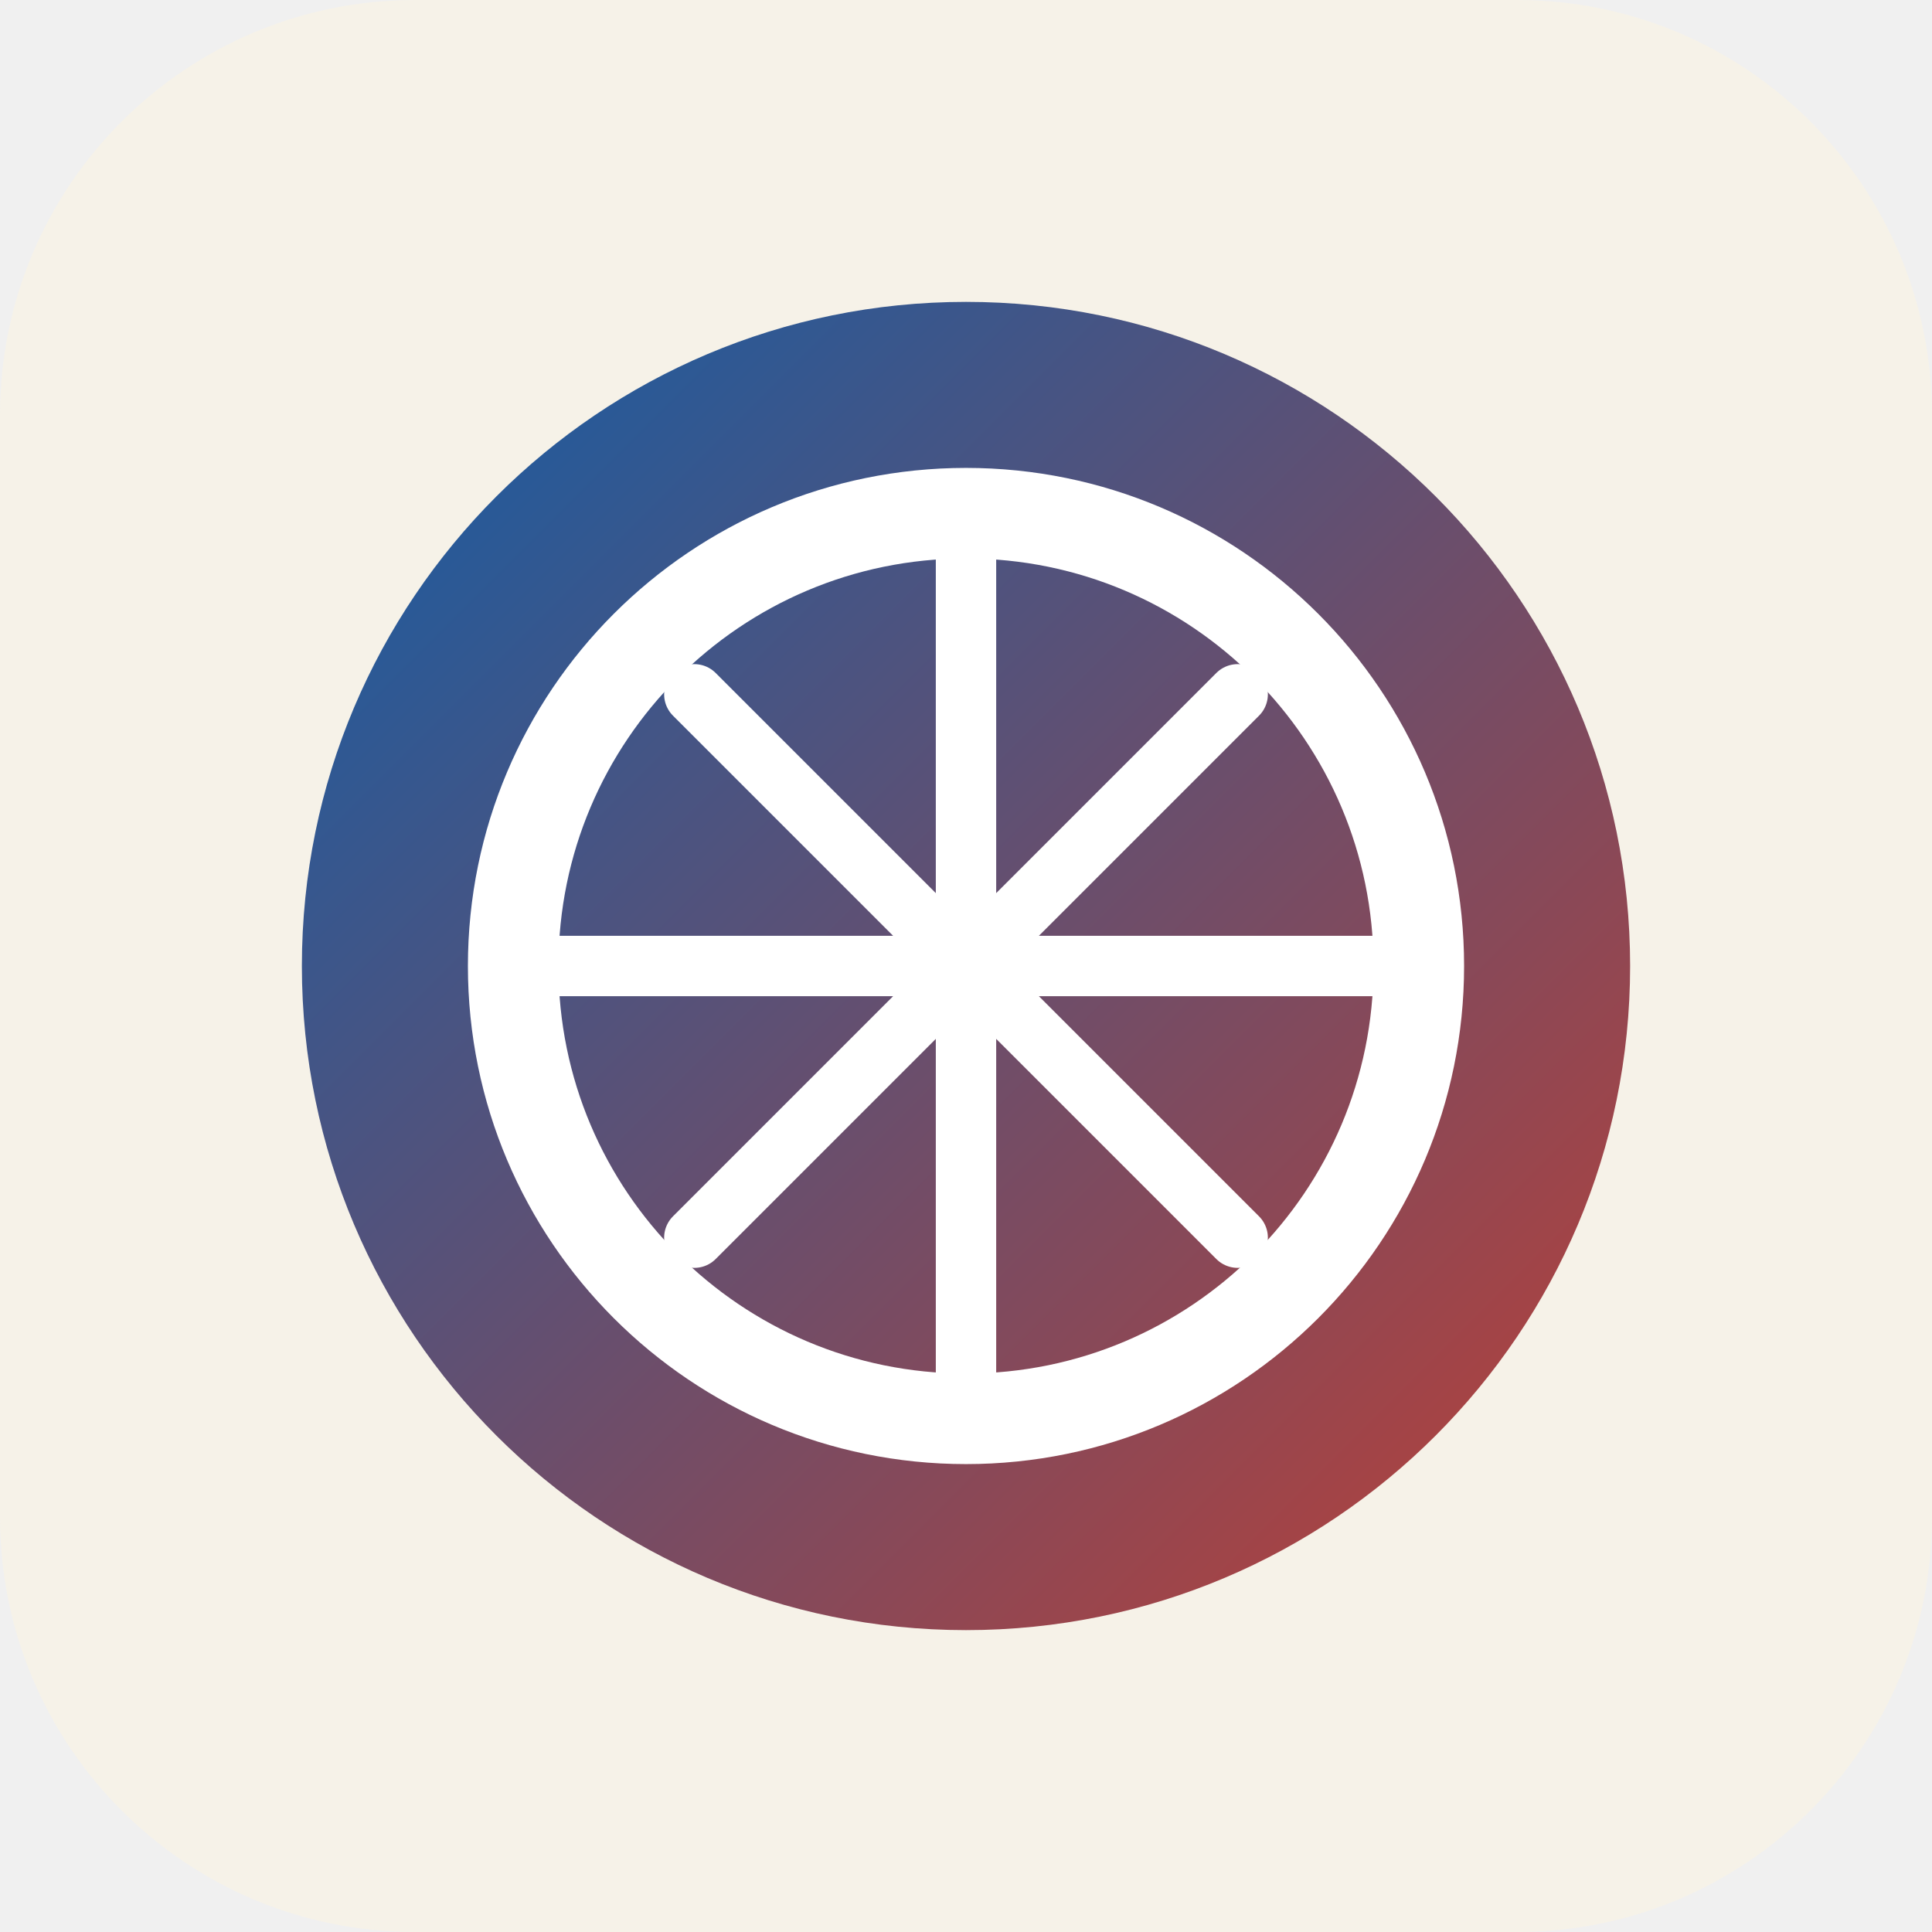
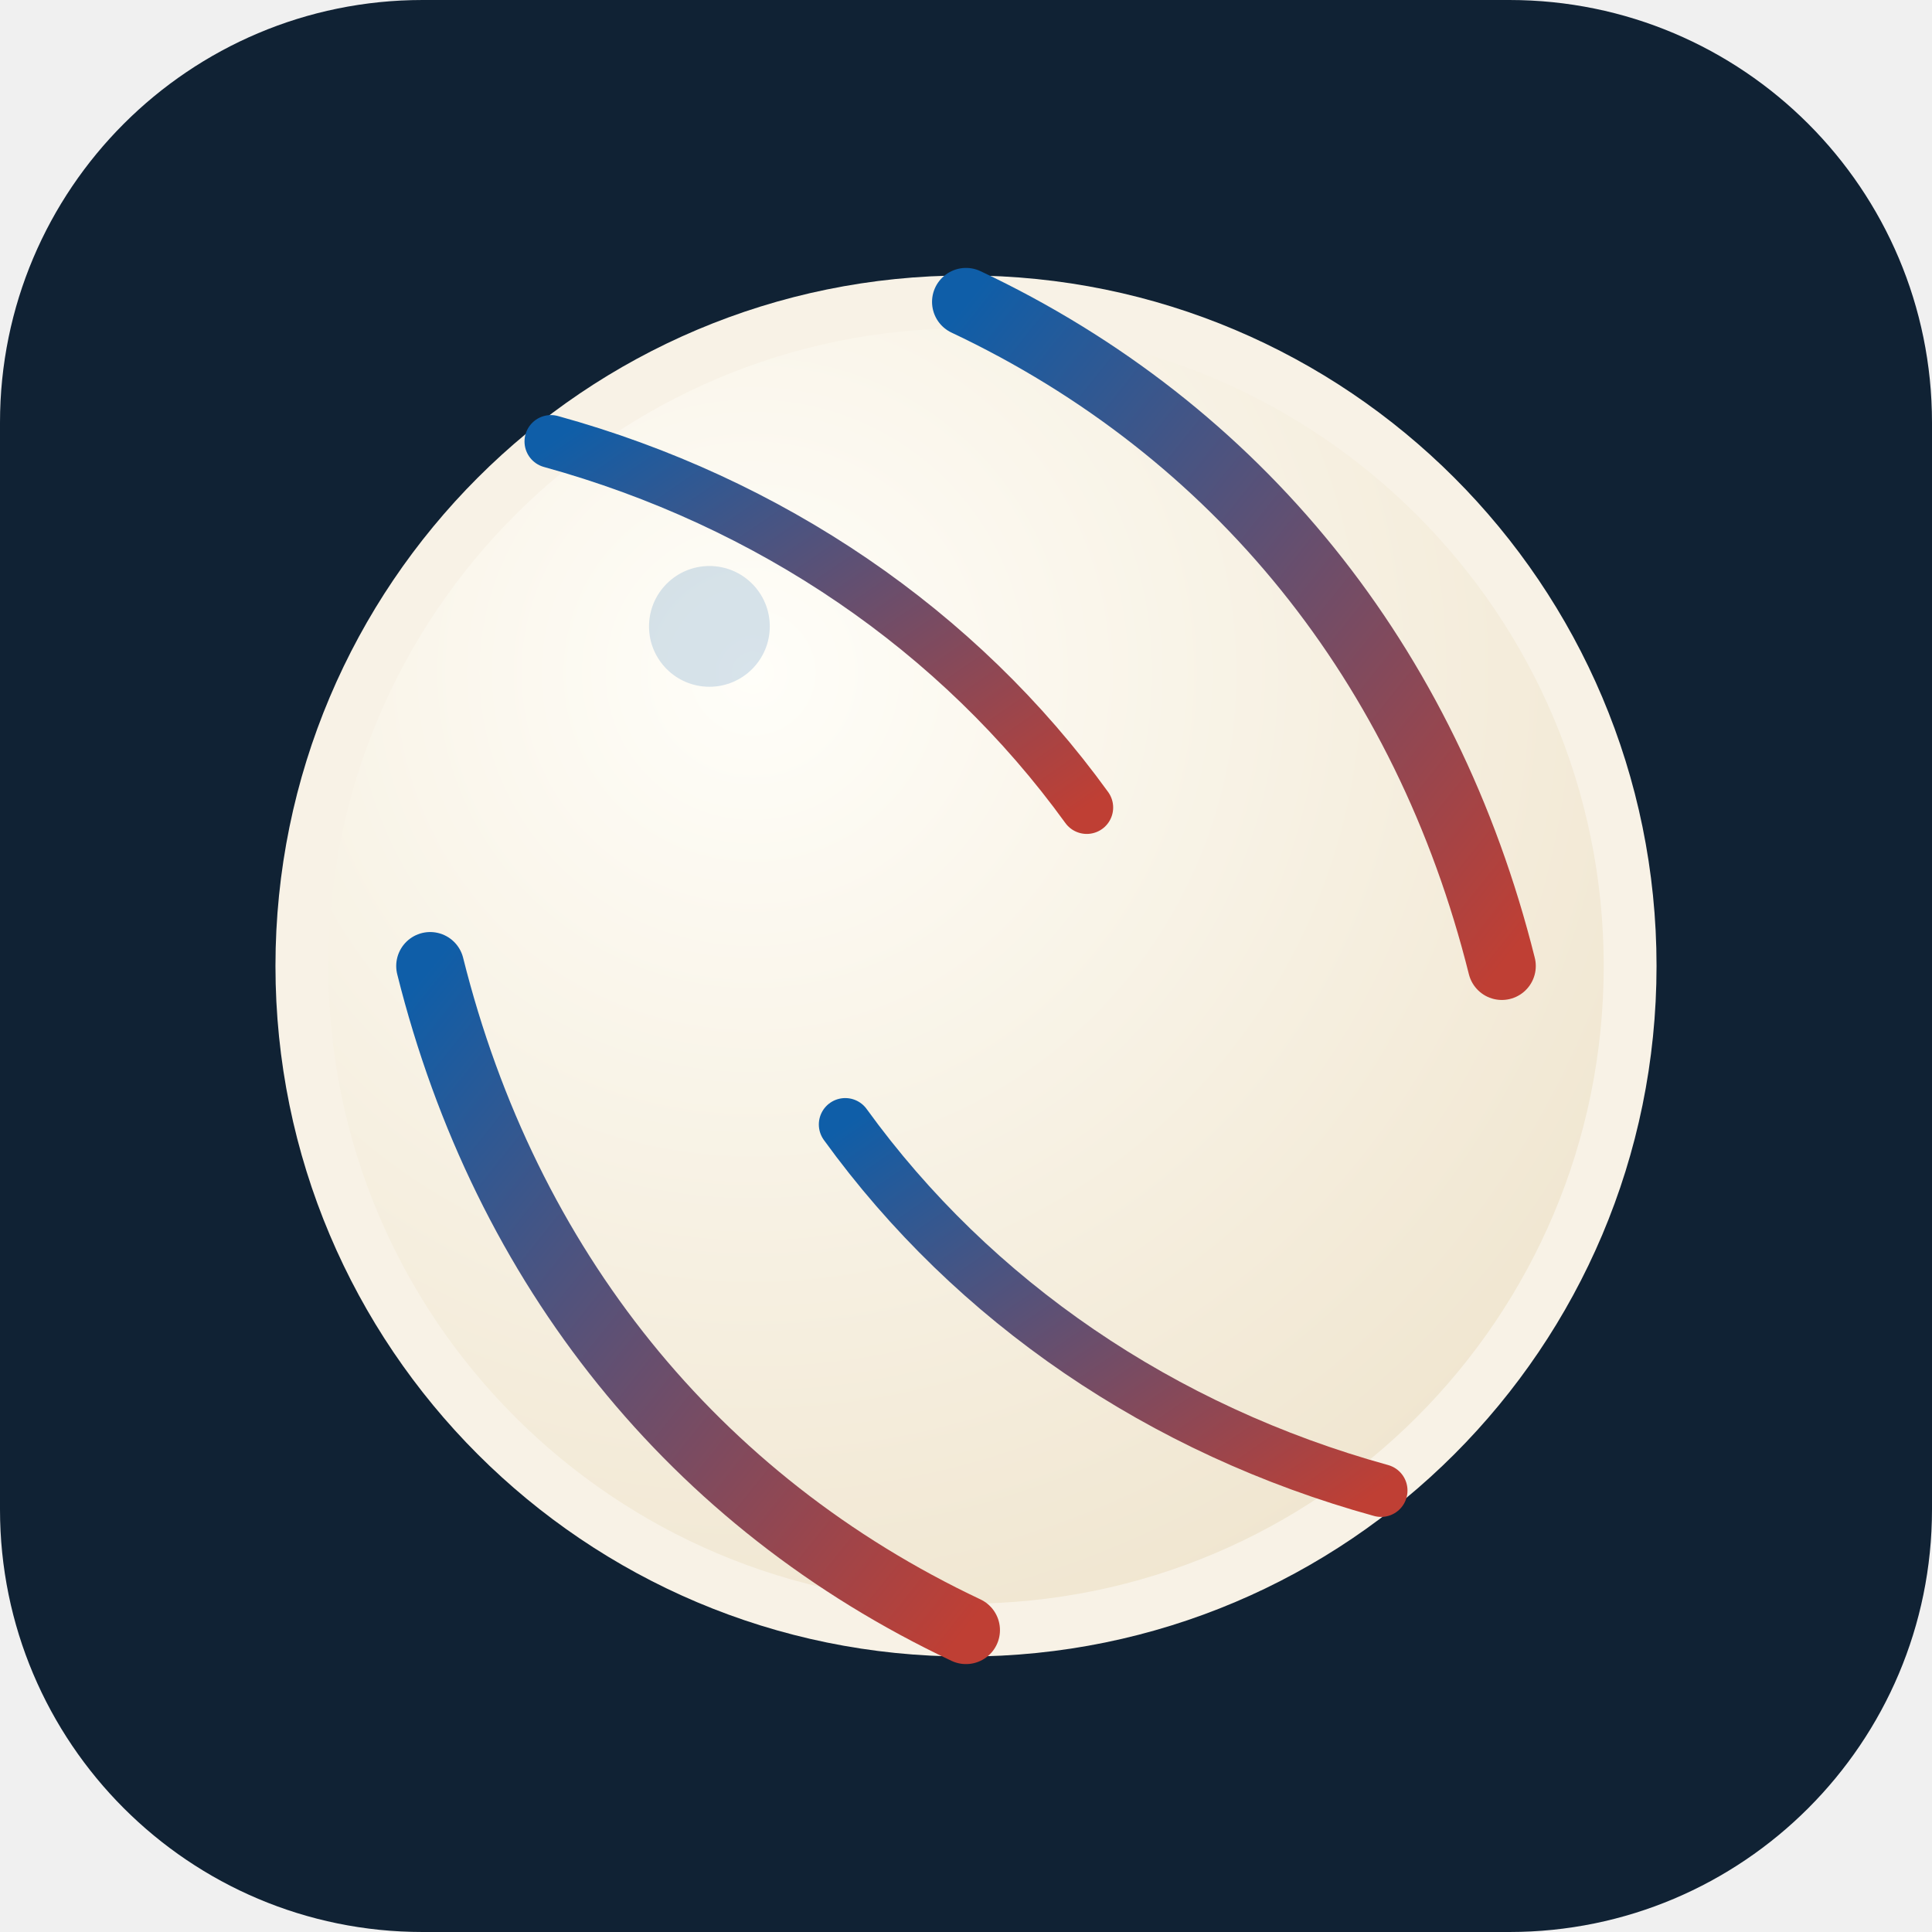
<svg xmlns="http://www.w3.org/2000/svg" viewBox="0 0 512 512">
  <defs>
-     <linearGradient id="g" x1="0" x2="1" y1="0" y2="1">
+     <radialGradient id="bg" cx="34%" cy="28%" r="82%">
+       <stop offset="0" stop-color="#fffef9" />
+       <stop offset="1" stop-color="#efe4cd" />
+     </radialGradient>
+     <linearGradient id="line" x1="0" x2="1" y1="0" y2="1">
      <stop offset="0" stop-color="#0f5ea8" />
      <stop offset="1" stop-color="#bf3f34" />
    </linearGradient>
  </defs>
-   <rect width="512" height="512" rx="110" fill="#f6f2e8" />
-   <circle cx="256" cy="256" r="176" fill="url(#g)" />
-   <circle cx="256" cy="256" r="120" fill="none" stroke="#fff" stroke-width="24" />
-   <path d="M144 256h224M256 144v224M184 184l144 144M184 328l144-144" stroke="#fff" stroke-width="16" stroke-linecap="round" />
+   <rect width="512" height="512" rx="112" fill="#102234" />
+   <circle cx="256" cy="256" r="176" fill="url(#bg)" />
+   <circle cx="256" cy="256" r="176" fill="none" stroke="#f8f2e6" stroke-width="14" />
+   <path d="M80 256h352" fill="none" stroke="url(#line)" stroke-width="18" stroke-linecap="round" />
+   <path d="M256 80c72 34 122 96 142 176" fill="none" stroke="url(#line)" stroke-width="18" stroke-linecap="round" />
+   <path d="M256 432c-72-34-122-96-142-176" fill="none" stroke="url(#line)" stroke-width="18" stroke-linecap="round" />
+   <path d="M146 117c58 16 108 50 142 97" fill="none" stroke="url(#line)" stroke-width="14" stroke-linecap="round" />
+   <path d="M366 395c-58-16-108-50-142-97" fill="none" stroke="url(#line)" stroke-width="14" stroke-linecap="round" />
+   <circle cx="188" cy="166" r="16" fill="#0f5ea8" opacity="0.17" />
</svg>
